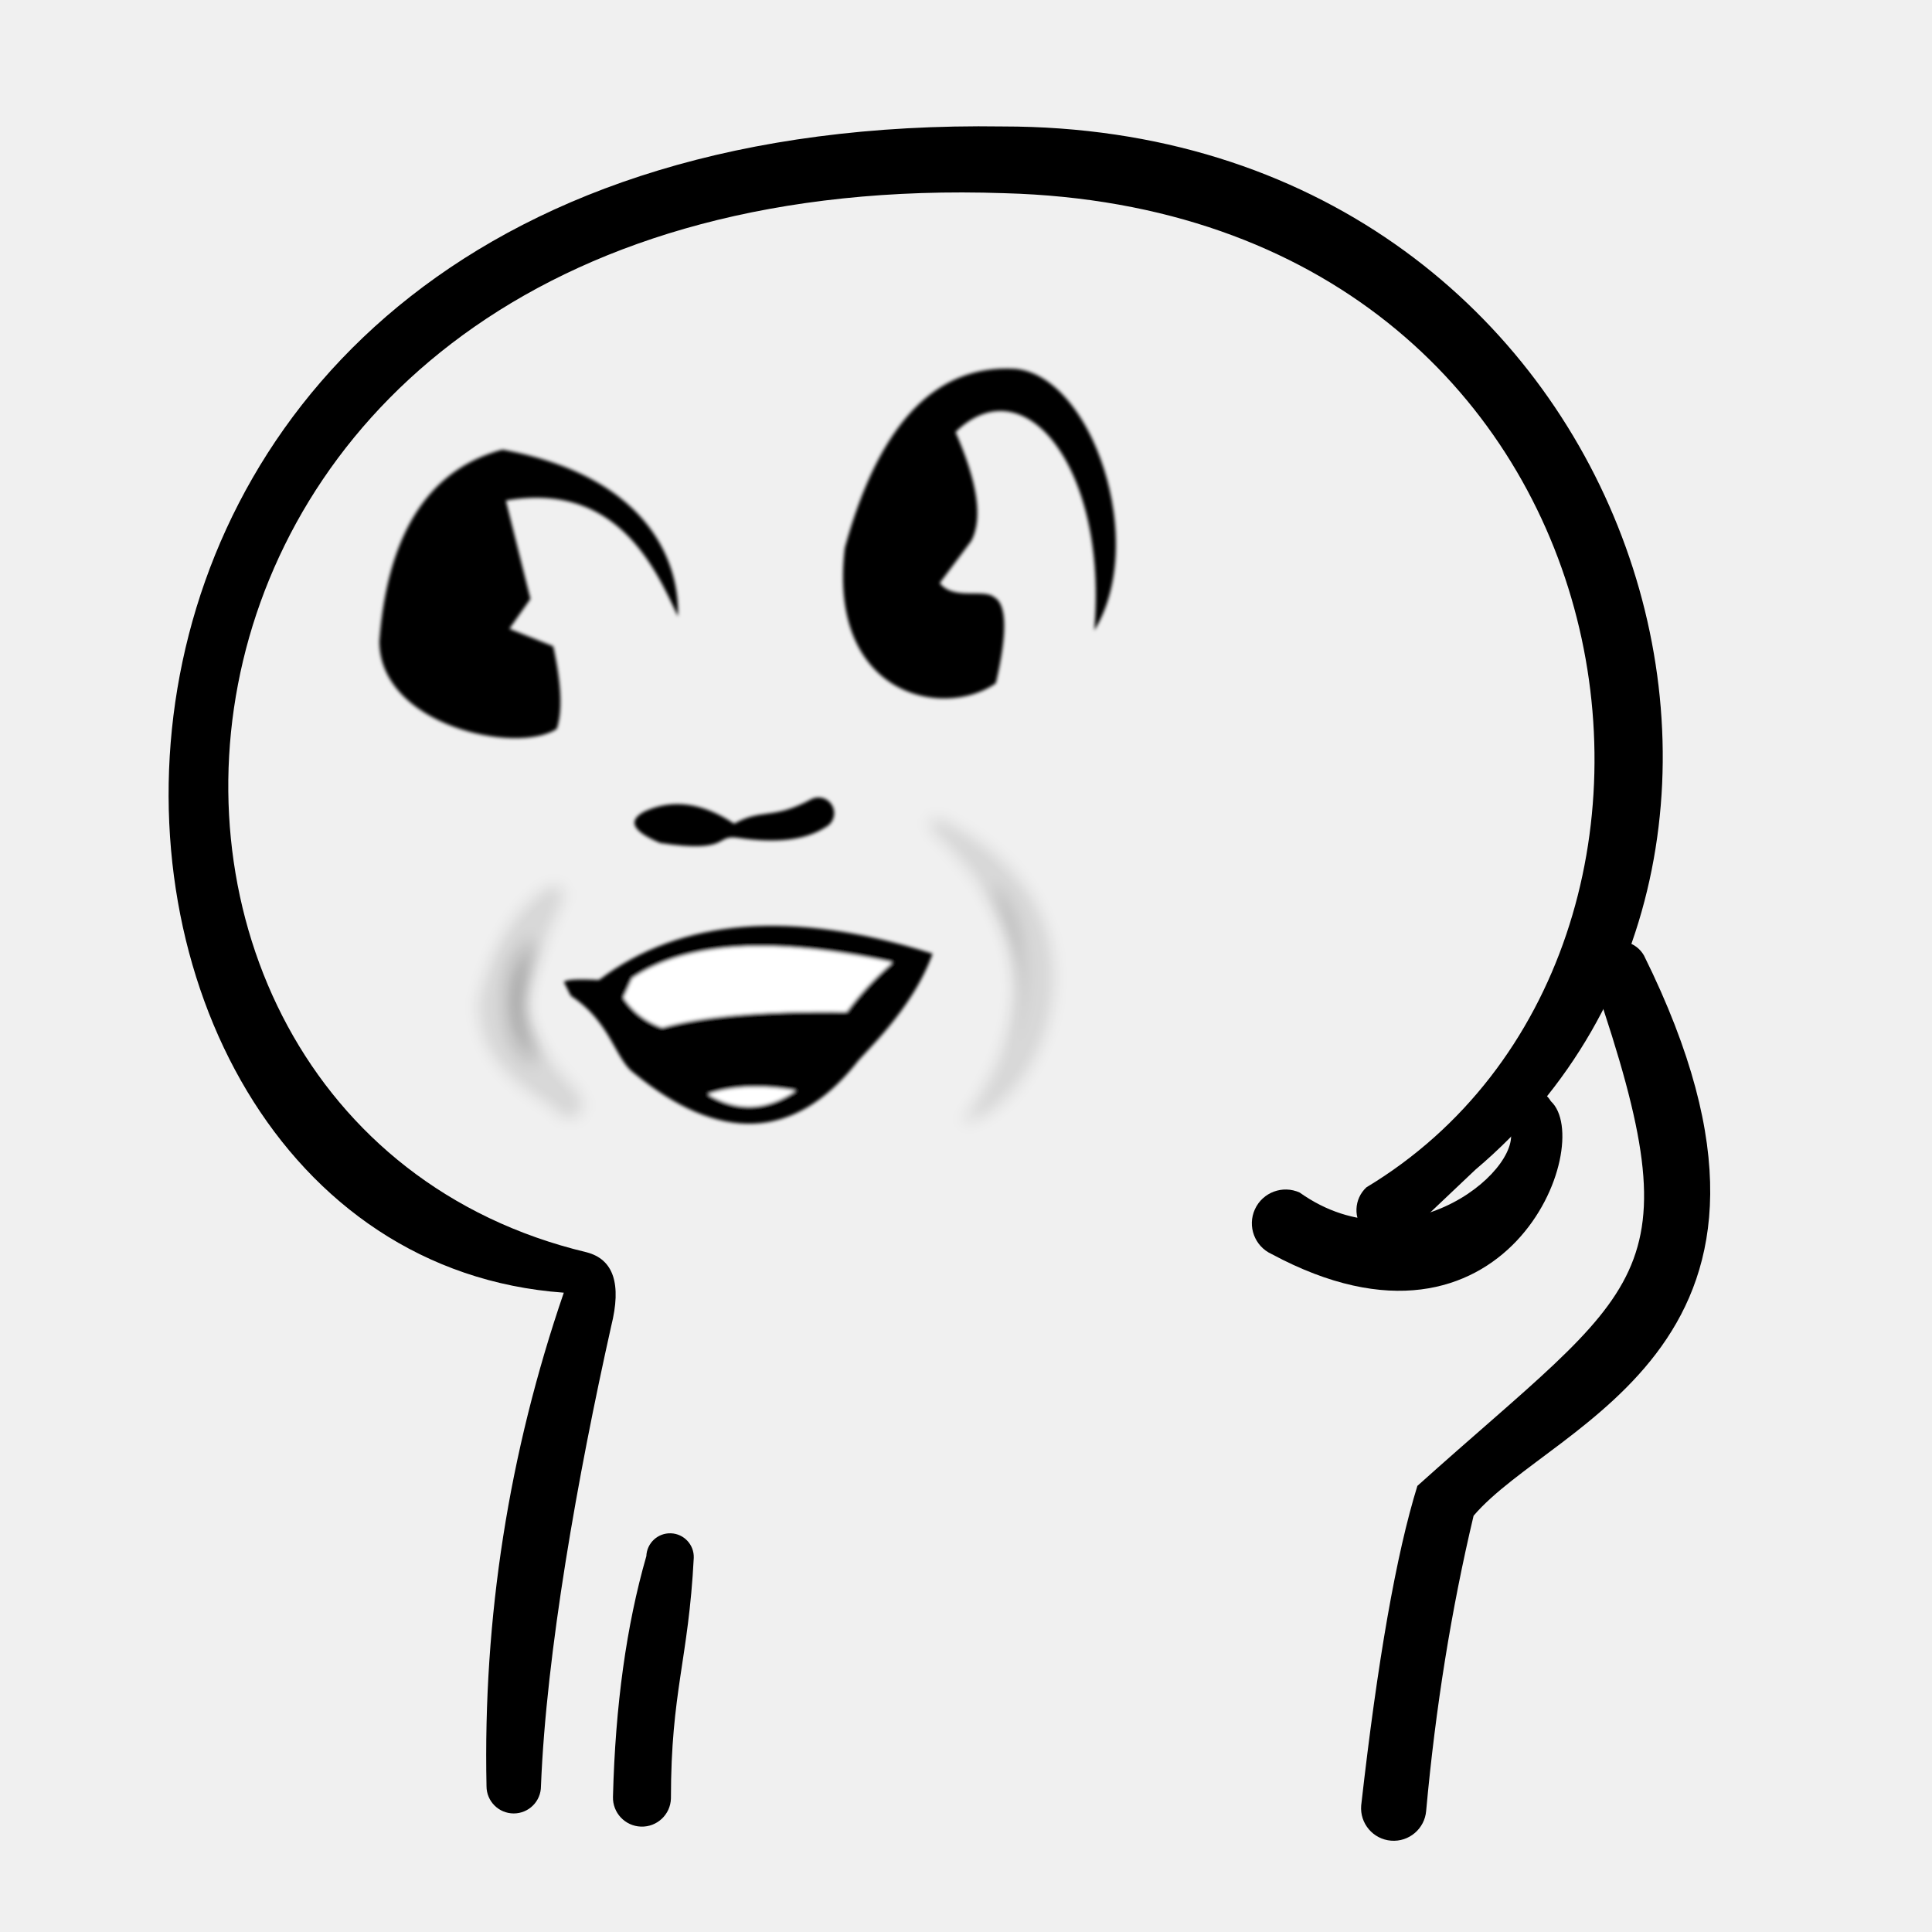
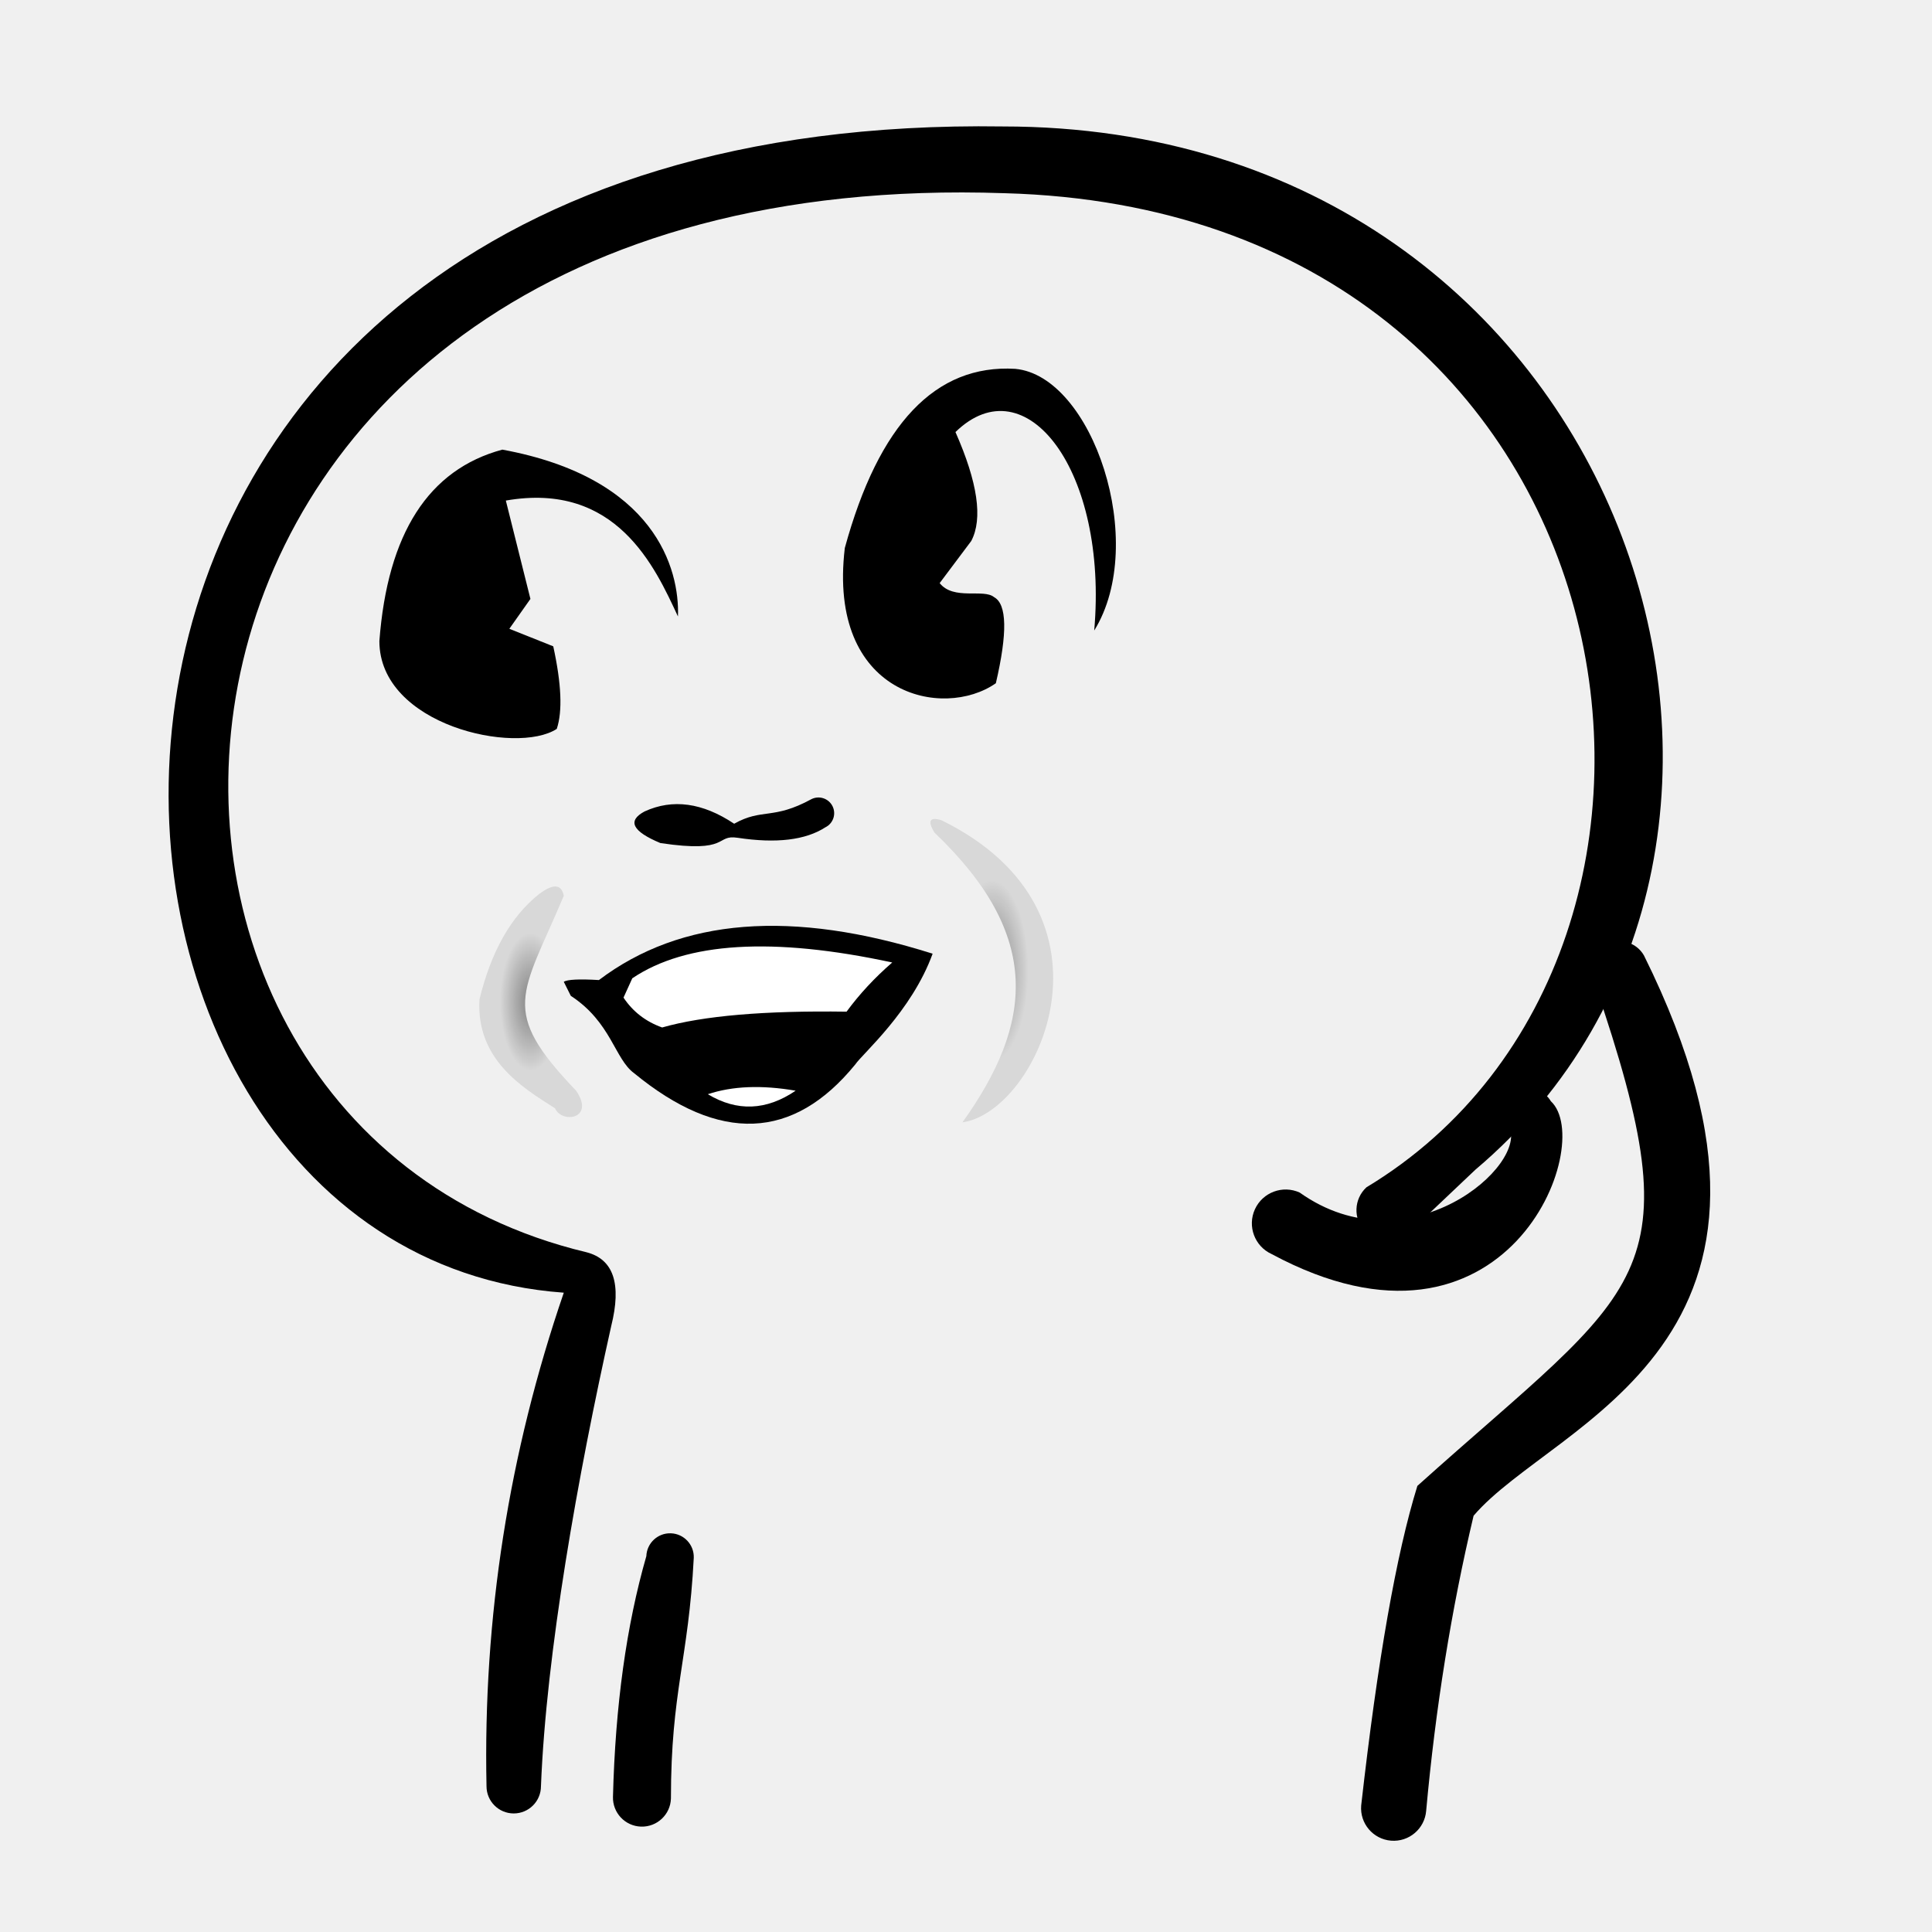
<svg xmlns="http://www.w3.org/2000/svg" viewBox="-50 -50 1100 1100" style="background: white">
  <defs>
    <radialGradient id="cheek-gradient">
      <stop offset="10%" stop-color="rgba(0,0,0,0.4)" />
      <stop offset="60%" stop-color="rgba(0,0,0,0.1)" />
    </radialGradient>
-     <filter id="cheek-blur">
-       <feGaussianBlur stdDeviation="4" />
-     </filter>
-     <filter id="face-blur">
-       <feGaussianBlur stdDeviation="1" />
-     </filter>
  </defs>
  <g id="frame" fill="black">
    <path d="M 284 663 C -34 587 1 42 522 60 C 888 70 952 491 728 626 A 1 1 0 0 0 752 652 L 790 616 C 1009 431 877 22 521 22 C -79 13 -49 663 271 686 Q 224 823 227 967 A 1 1 0 0 0 258 967 C 261 891 279 790 298 705 Q 307 669 284 663 Z" />
    <path d="M 318 836 A 1 1 3 0 1 345 837 C 342 895 332 913 332 974 A 1 1 0 0 1 299 973 Q 301 895 318 836 Z" />
    <path d="M 690 629 A 1 1 0 0 0 674 664 C 808 736 859 601 833 577 A 1 1 0 0 0 809 591 C 821 613 752 673 690 629 Z" />
    <path d="M 858 510 A 1 1 0 0 1 886 494 C 996 716 835 759 789 813 Q 770 893 762 981 A 1 1 0 0 1 725 978 Q 739 854 757 796 C 885 681 916 680 858 510 Z" />
  </g>
-   <g id="face" fill="black" filter="url(#face-blur)" shape-rendering="geometricPrecision">
+   <g id="face" fill="black" shape-rendering="geometricPrecision">
    <path d="M 317 412 Q 341 401 368 419 C 384 410 390 417 412 405 A 1 1 0 0 1 420 421 Q 403 432 370 427 C 357 425 366 436 326 430 Q 302 420 317 412 Z" />
    <path d="M 236 206 C 323 222 337 274 336 301 C 323 273 301 224 238 235 L 252 291 L 240 308 L 265 318 Q 272 350 267 365 C 244 380 166 363 166 315 Q 173 223 236 206 Z" />
    <path d="M 528 160 C 572 164 604 259 573 309 C 581 218 534 157 494 196 Q 513 239 503 258 L 485 282 C 493 292 510 285 516 290 Q 527 296 517 339 C 487 360 421 346 431 262 Q 460 156 528 160 Z" />
    <g id="mouth">
      <path d="M 271 509 Q 274 507 291 508 Q 361 455 481 493 C 469 526 441 550 437 556 Q 384 621 311 561 C 300 553 298 532 275 517 Z" />
      <path d="M 310 507 Q 356 476 458 498 Q 443 511 432 526 Q 362 525 327 535 Q 313 530 305 518 Z" fill="white" />
      <path d="M 353 573 Q 374 566 403 571 Q 378 588 353 573 Z" fill="white" />
    </g>
-     <g id="cheek" filter="url(#cheek-blur)" fill="url(#cheek-gradient)">
+     <g id="cheek" fill="url(#cheek-gradient)">
      <path d="M 271 460 C 247 517 234 525 278 571 C 289 587 270 590 266 581 C 247 569 221 553 223 519 Q 233 478 257 459 Q 269 450 271 460 Z" />
      <path d="M 486 417 C 594 470 541 583 498 589 C 538 533 544 483 482 424 Q 476 414 486 417 Z" />
    </g>
  </g>
</svg>
